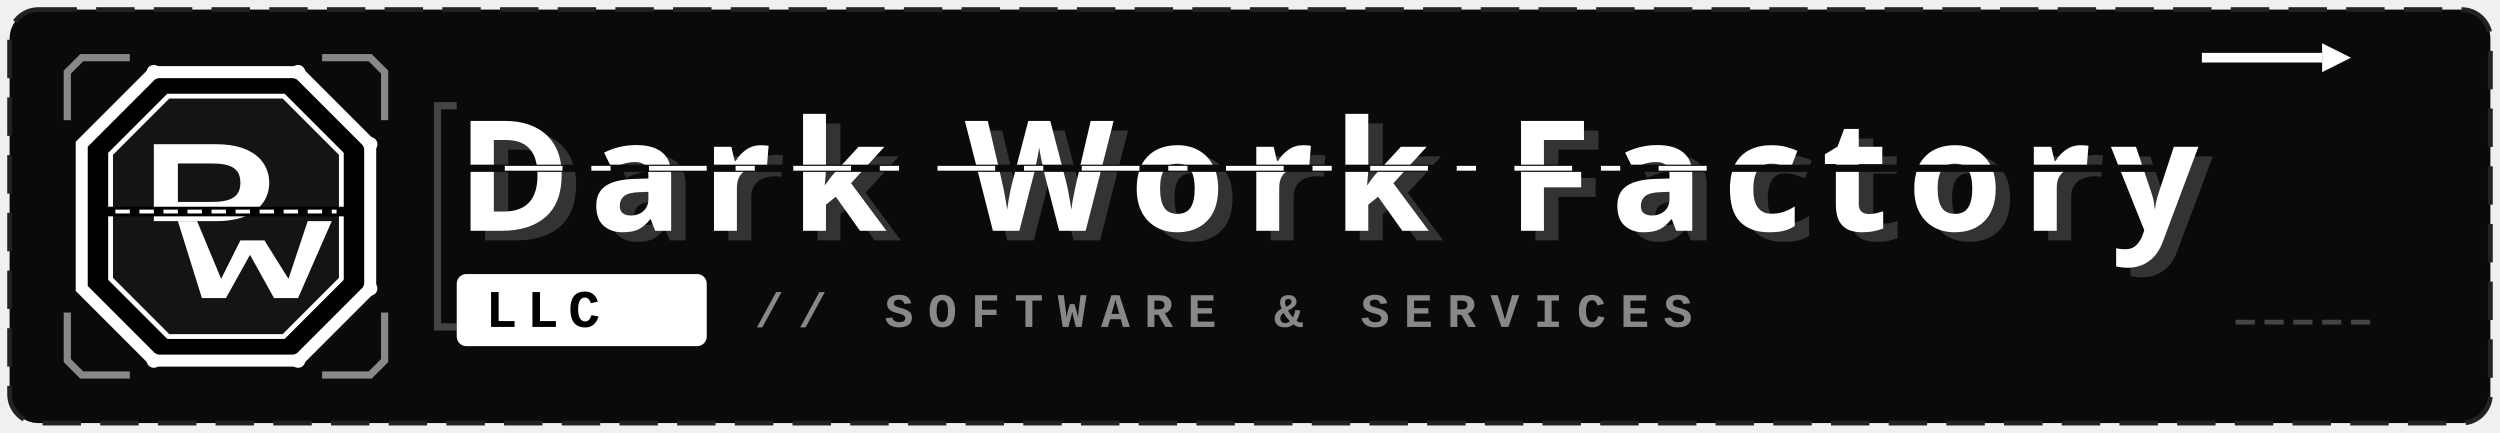
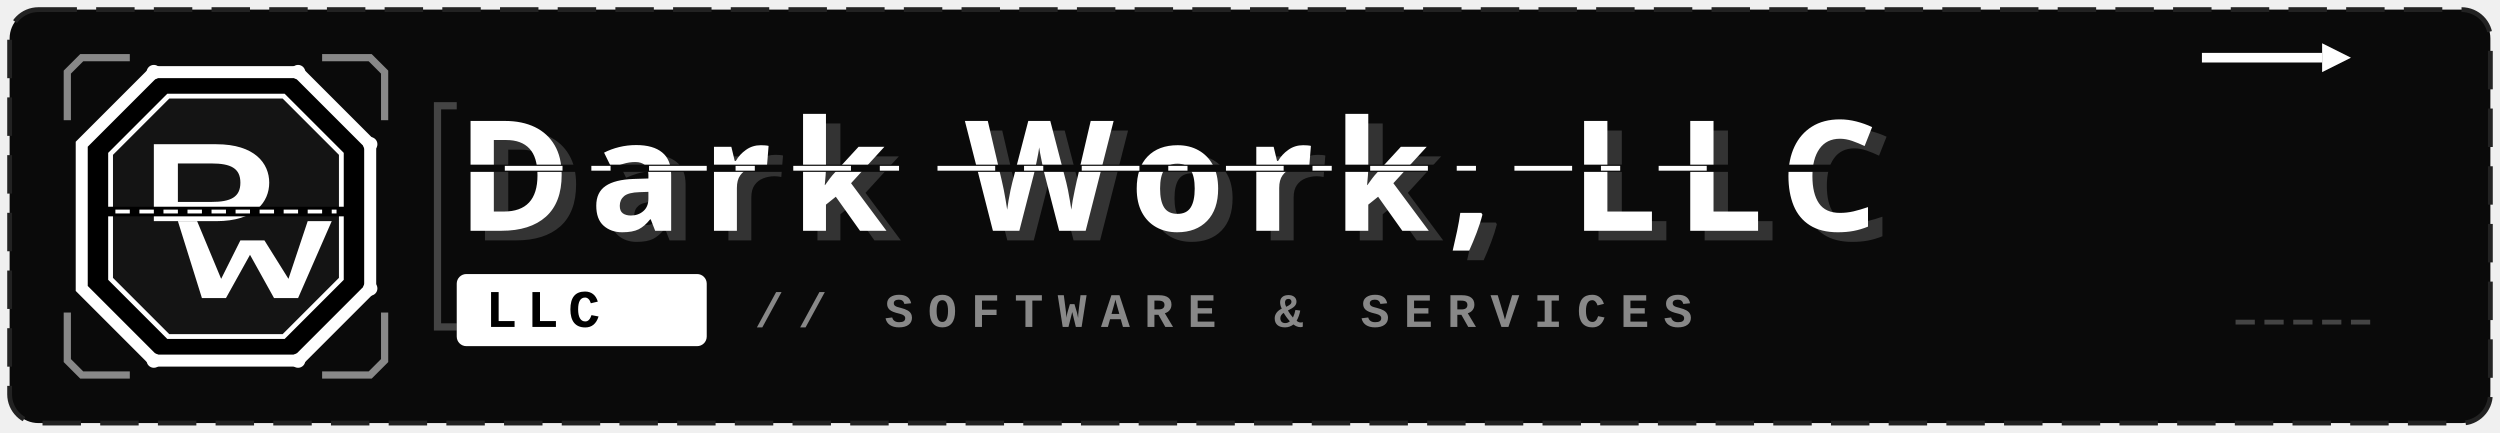
<svg xmlns="http://www.w3.org/2000/svg" viewBox="0 0 520 90" width="520" height="90">
  <defs>
    <linearGradient id="bw-grad" x1="0%" y1="0%" x2="100%" y2="100%">
      <stop offset="0%" stop-color="#ffffff" />
      <stop offset="100%" stop-color="#a0a0a0" />
    </linearGradient>
  </defs>
  <rect x="2" y="2" width="516" height="86" rx="6" fill="#0a0a0a" stroke="#222222" stroke-width="1" stroke-dasharray="8 4" />
  <g transform="translate(12, 10)">
    <polygon points="20,5 50,5 65,20 65,50 50,65 20,65 5,50 5,20" fill="#000000" stroke="#ffffff" stroke-width="2.5" />
    <path d="M 15,2 L 5,2 L 2,5 L 2,15" fill="none" stroke="#888888" stroke-width="1.5" />
    <path d="M 55,2 L 65,2 L 68,5 L 68,15" fill="none" stroke="#888888" stroke-width="1.5" />
    <path d="M 68,55 L 68,65 L 65,68 L 55,68" fill="none" stroke="#888888" stroke-width="1.5" />
    <path d="M 2,55 L 2,65 L 5,68 L 15,68" fill="none" stroke="#888888" stroke-width="1.5" />
    <polygon points="23,10 47,10 59,22 59,48 47,60 23,60 11,48 11,22" fill="#141414" stroke="#ffffff" stroke-width="1" />
    <path d="M 20,20 L 33,20 C 41,20 44,24 44,28 C 44,32 41,36 33,36 L 20,36 Z" fill="#ffffff" />
    <path d="M 25,24 L 32,24 C 36,24 38,25 38,28 C 38,31 36,32 32,32 L 25,32 Z" fill="#141414" />
    <path d="M 25,36 L 29,36 L 34,48 L 38,40 L 43,40 L 48,48 L 52,36 L 57,36 L 50,52 L 45,52 L 40,43 L 35,52 L 30,52 Z" fill="#ffffff" />
    <line x1="8" y1="34" x2="62" y2="34" stroke="#000000" stroke-width="2" />
    <line x1="12" y1="34" x2="58" y2="34" stroke="#ffffff" stroke-width="0.8" stroke-dasharray="3 2" />
    <circle cx="20" cy="5" r="1.5" fill="#ffffff" />
    <circle cx="50" cy="5" r="1.5" fill="#ffffff" />
    <circle cx="65" cy="20" r="1.5" fill="#ffffff" />
    <circle cx="65" cy="50" r="1.5" fill="#ffffff" />
    <circle cx="50" cy="65" r="1.5" fill="#ffffff" />
    <circle cx="20" cy="65" r="1.5" fill="#ffffff" />
  </g>
  <g transform="translate(95, 0)">
    <path d="M 0,22 L -4,22 L -4,68 L 0,68" fill="none" stroke="#444444" stroke-width="1.5" />
-     <text x="3" y="50" font-family="'Orbitron', 'Cinzel', 'Arial Black', sans-serif" font-size="32" font-weight="900" letter-spacing="4" fill="#333333">Dark Work Factory</text>
-     <text x="0" y="48" font-family="'Orbitron', 'Cinzel', 'Arial Black', sans-serif" font-size="32" font-weight="900" letter-spacing="4" fill="#ffffff">Dark Work Factory</text>
+     <text x="3" y="50" font-family="'Orbitron', 'Cinzel', 'Arial Black', sans-serif" font-size="32" font-weight="900" letter-spacing="4" fill="#333333">Dark Work, LLC</text>
+     <text x="0" y="48" font-family="'Orbitron', 'Cinzel', 'Arial Black', sans-serif" font-size="32" font-weight="900" letter-spacing="4" fill="#ffffff">Dark Work, LLC</text>
    <line x1="-2" y1="35" x2="355" y2="35" stroke="#0a0a0a" stroke-width="1.5" />
    <line x1="10" y1="35" x2="260" y2="35" stroke="#ffffff" stroke-width="1" stroke-dasharray="12 6 4 8" />
    <rect x="0" y="57" width="52" height="15" fill="#ffffff" rx="2" />
    <text x="6" y="68" font-family="'Orbitron', 'Courier New', monospace" font-size="11" font-weight="900" letter-spacing="2" fill="#000000">LLC</text>
    <text x="62" y="68" font-family="'Orbitron', 'Courier New', monospace" font-size="10" font-weight="600" letter-spacing="3" fill="#888888">// SOFTWARE &amp; SERVICES</text>
    <line x1="363" y1="12" x2="388" y2="12" stroke="#ffffff" stroke-width="2" />
    <polygon points="388,9 394,12 388,15" fill="#ffffff" />
    <line x1="370" y1="67" x2="400" y2="67" stroke="#444444" stroke-width="1" stroke-dasharray="4 2" />
  </g>
</svg>
